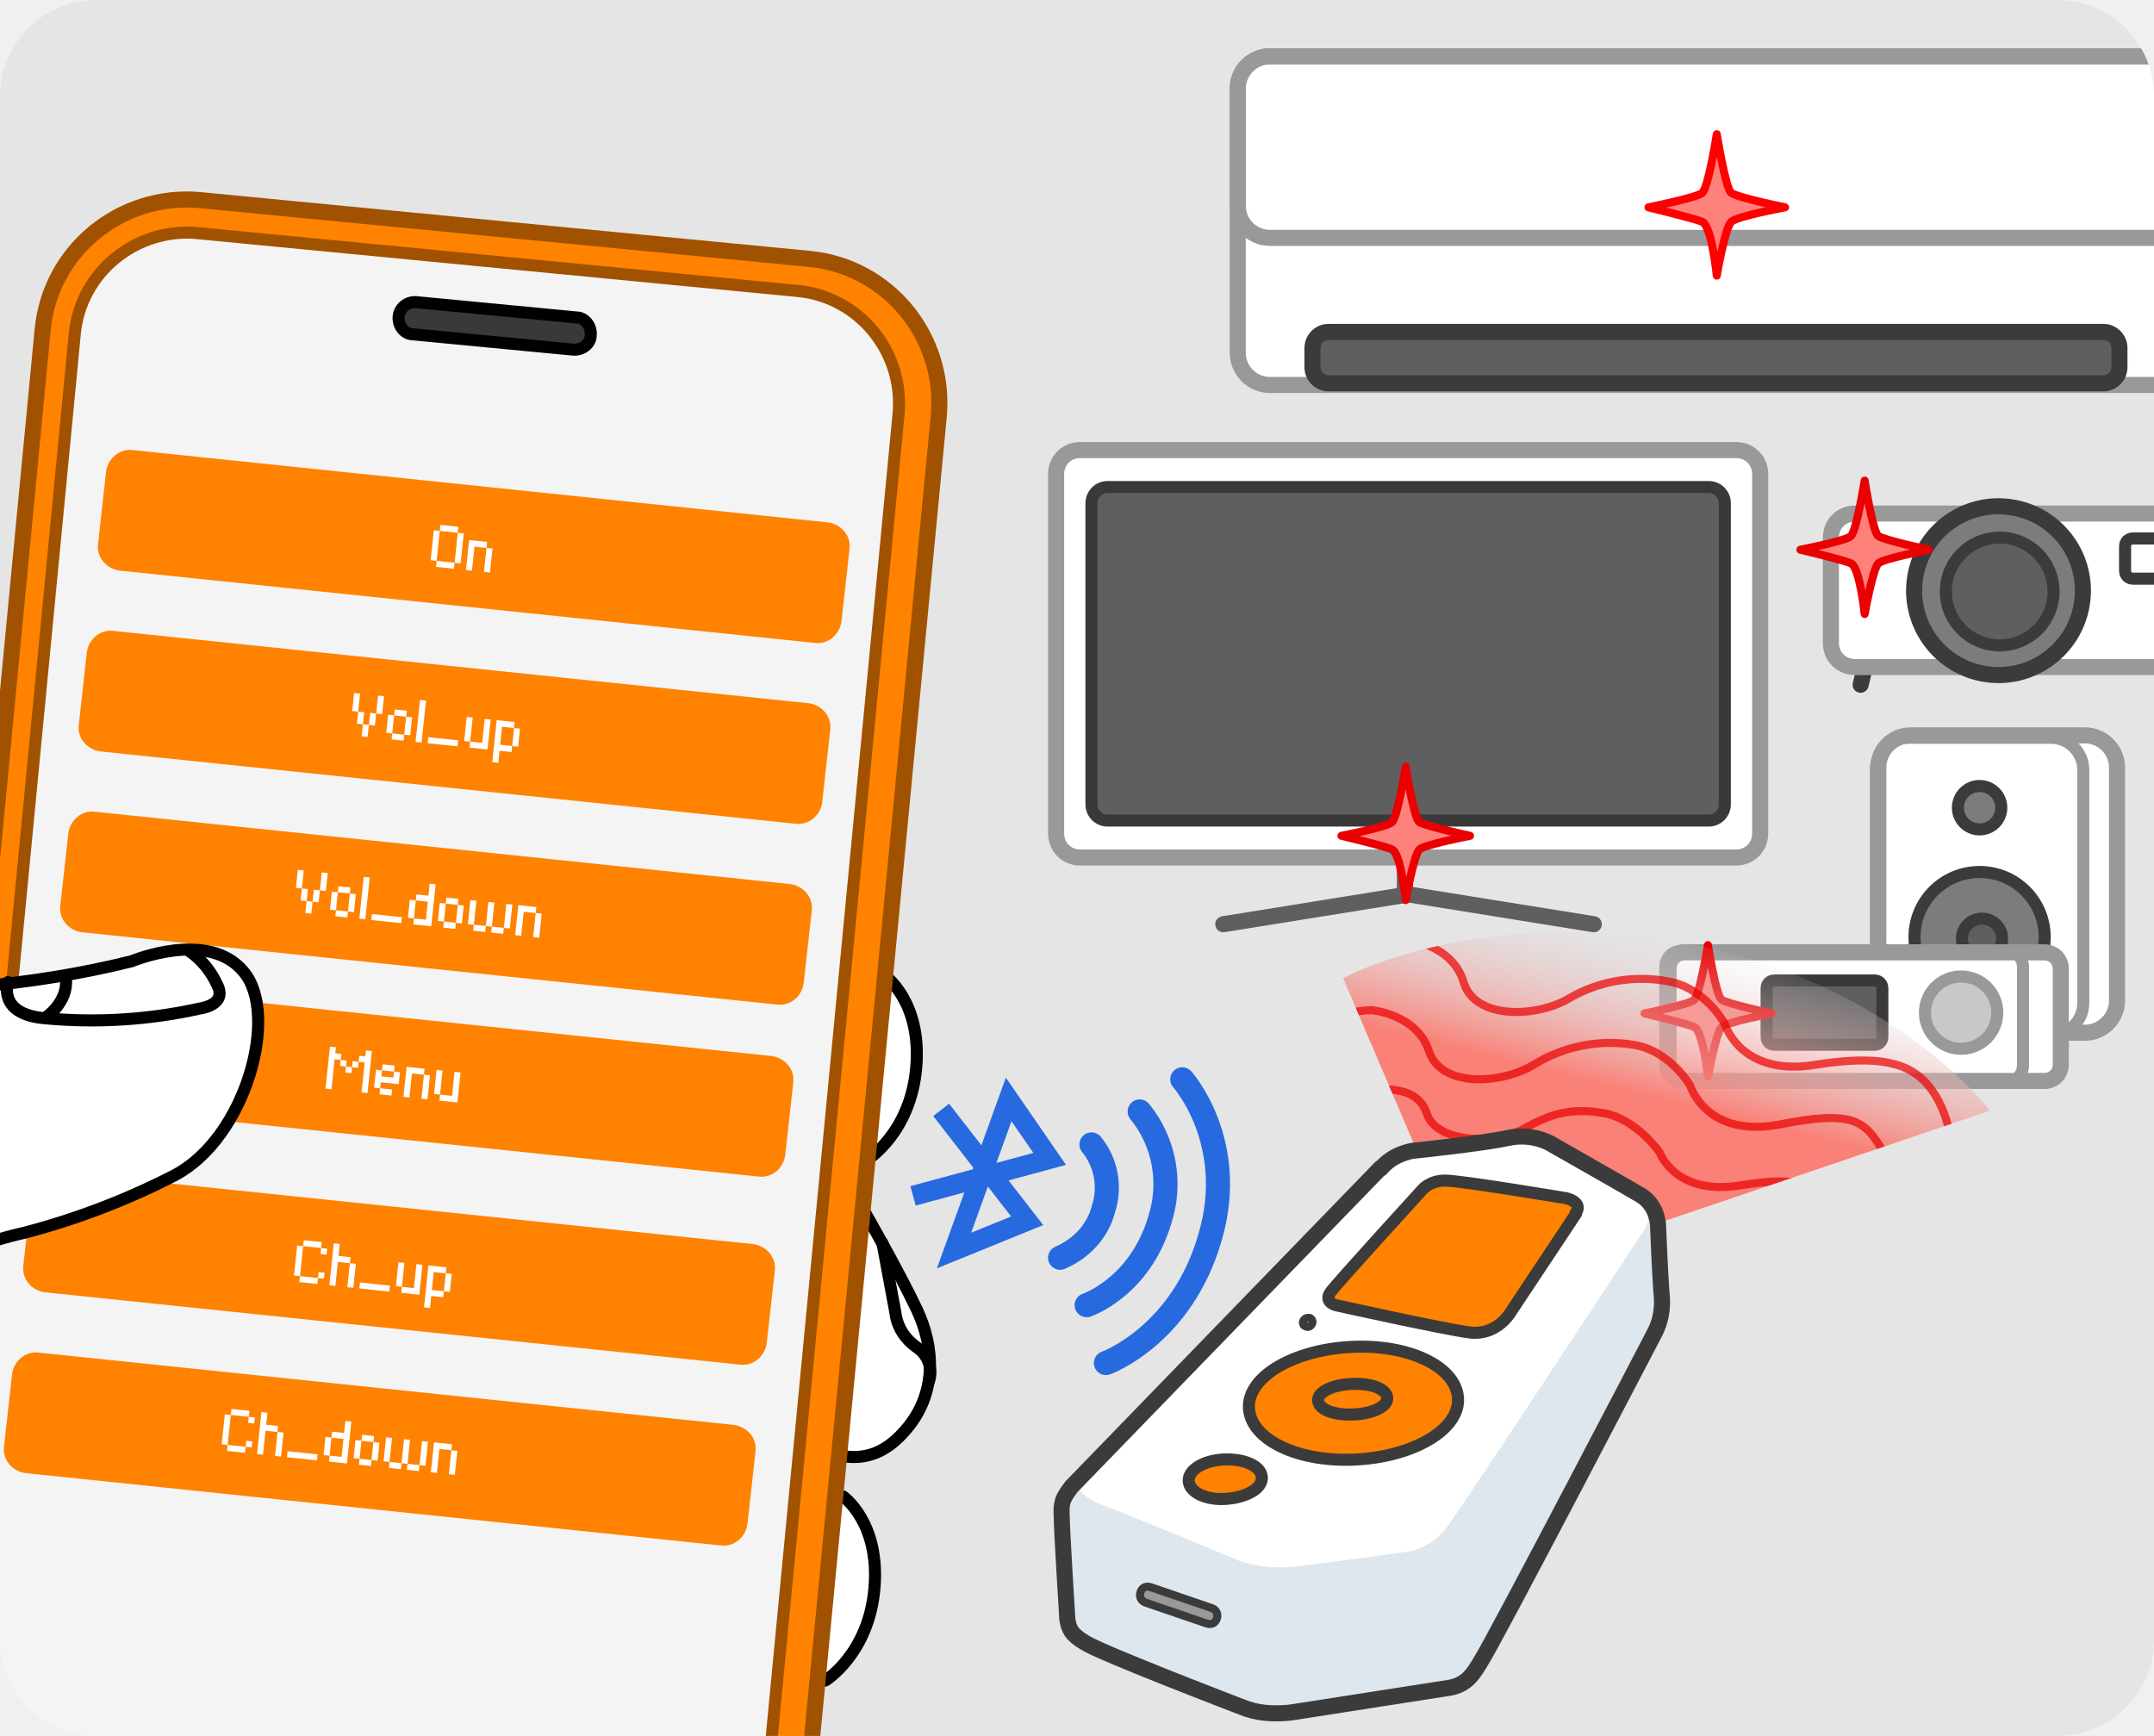
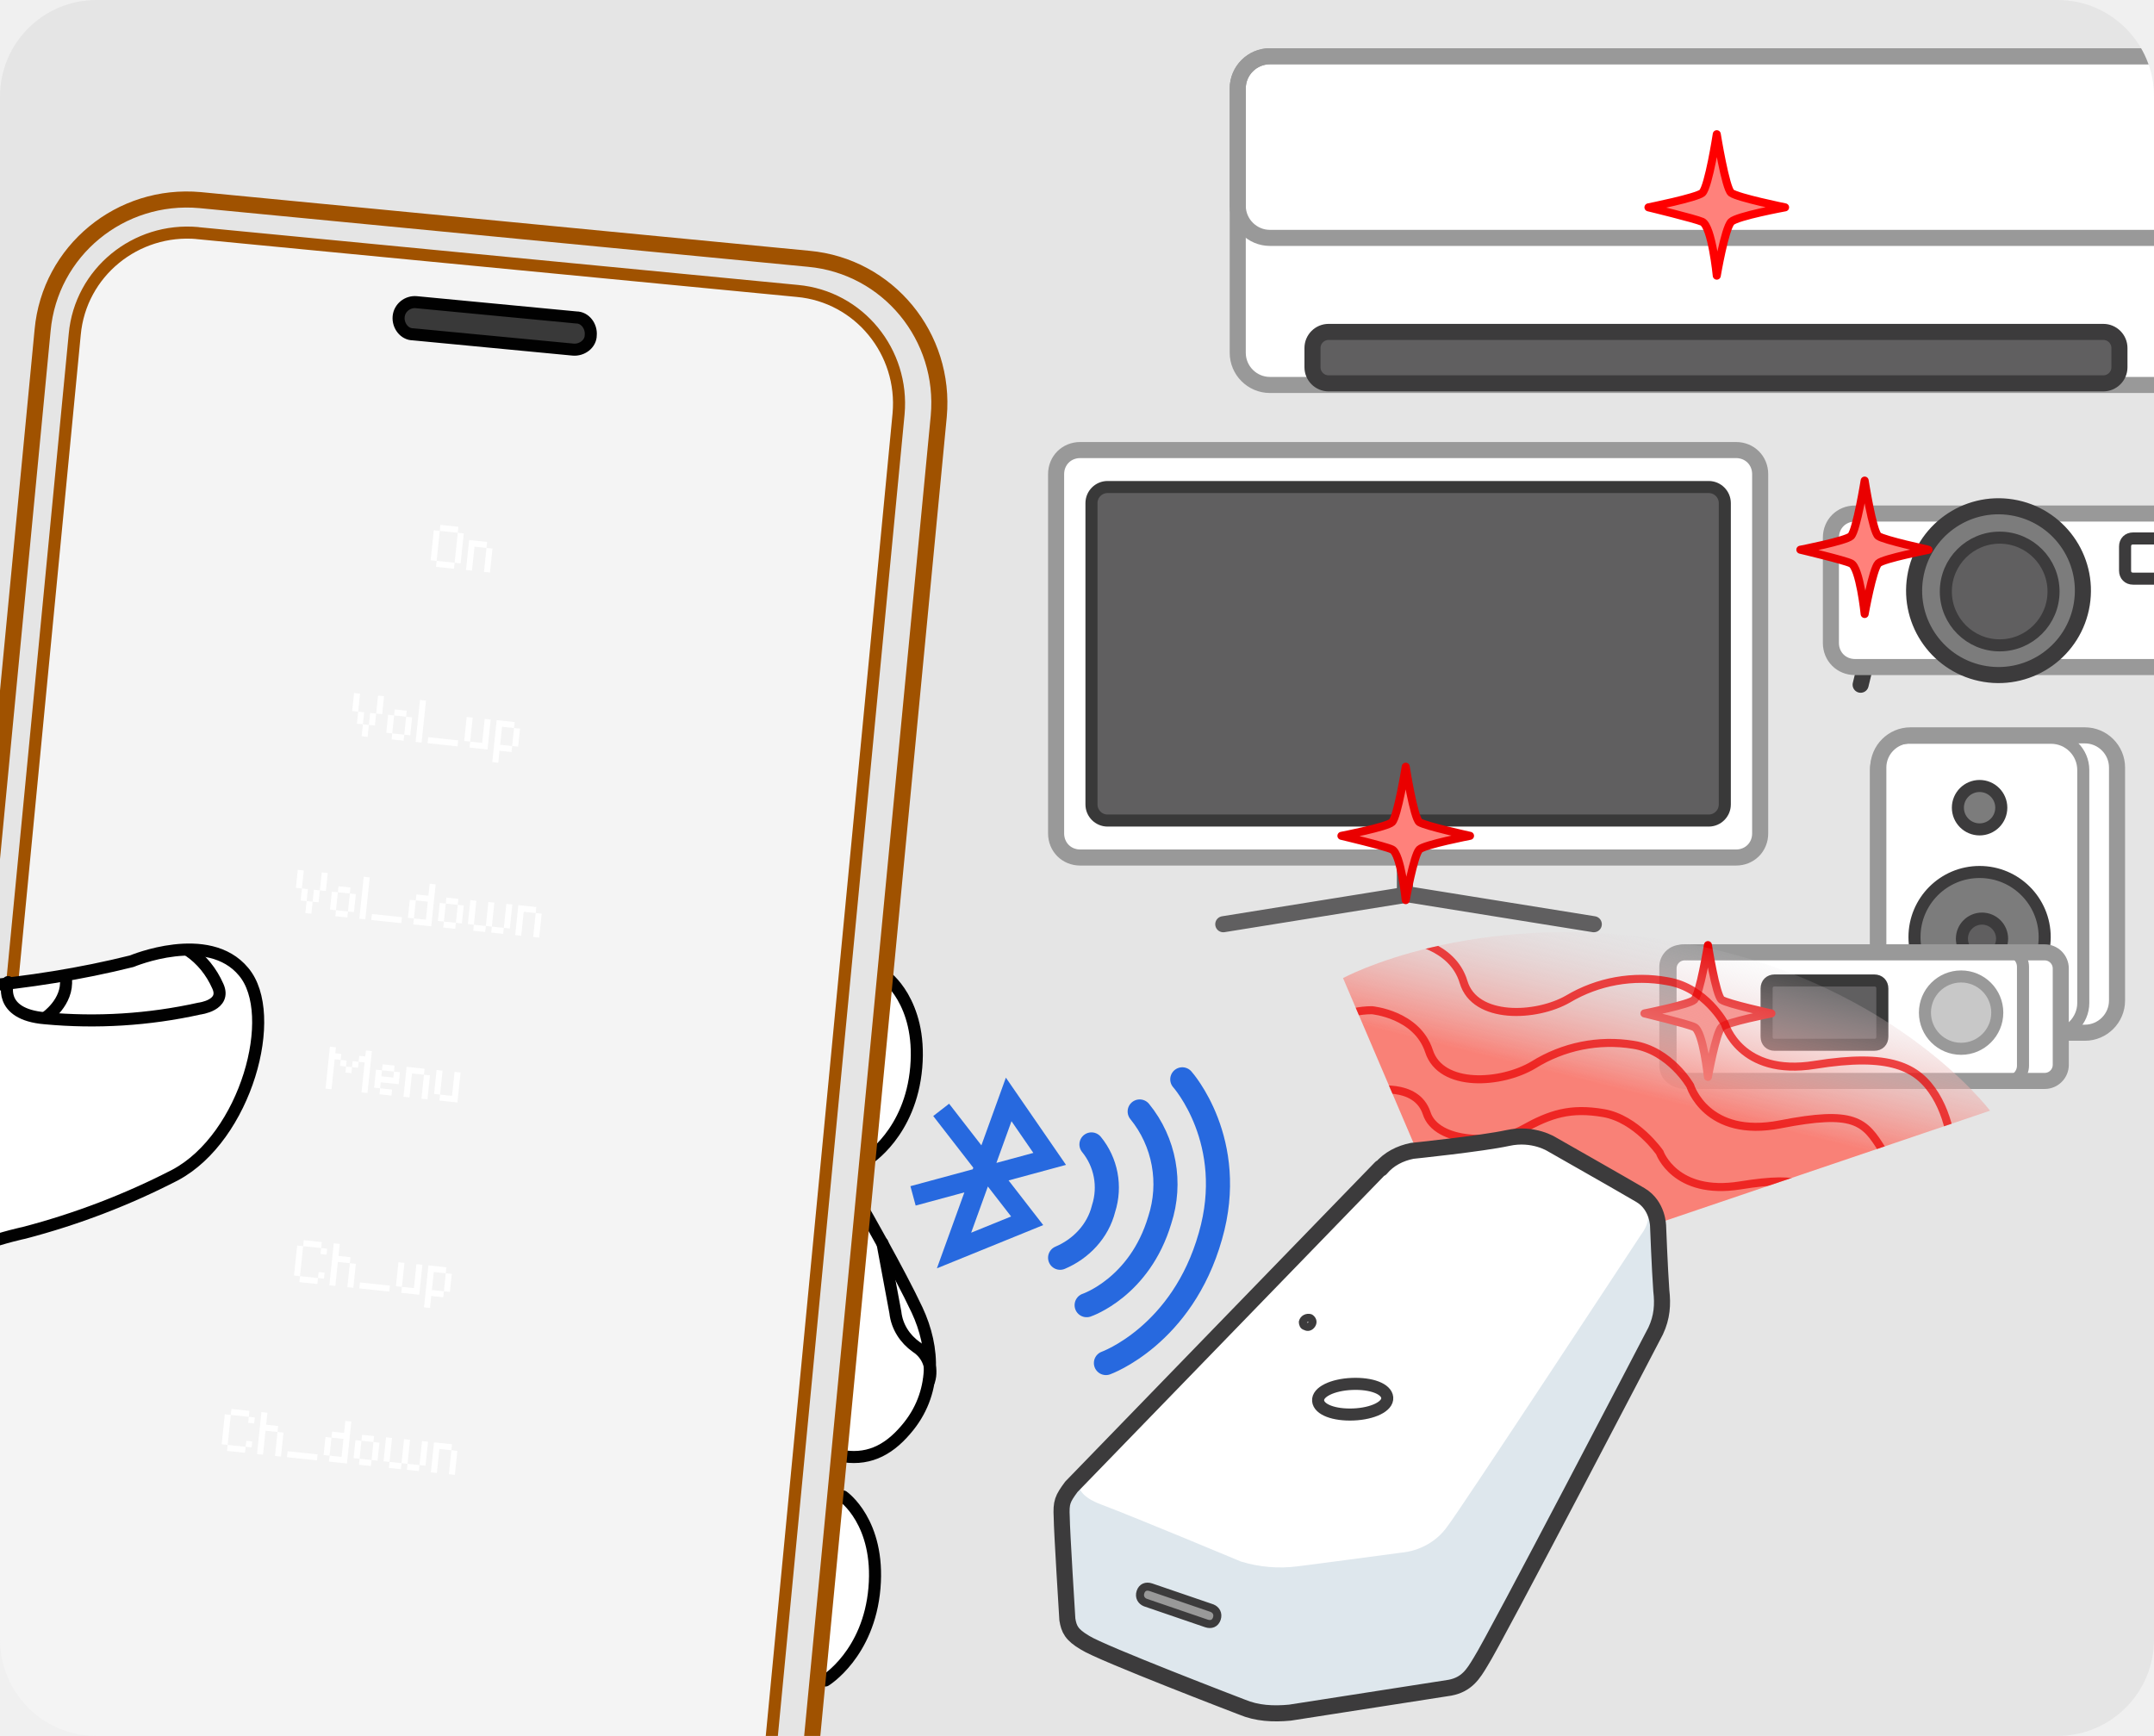
<svg xmlns="http://www.w3.org/2000/svg" width="268" height="216" viewBox="0 0 268 216" fill="none">
  <mask id="mask0_2051_35809" style="mask-type:luminance" maskUnits="userSpaceOnUse" x="0" y="0" width="268" height="216">
    <path d="M256 0H12C5.373 0 0 5.373 0 12V204C0 210.627 5.373 216 12 216H256C262.627 216 268 210.627 268 204V12C268 5.373 262.627 0 256 0Z" fill="white" />
  </mask>
  <g mask="url(#mask0_2051_35809)">
    <path d="M272.5 -5.1H-7.5V221.9H272.5V-5.1Z" fill="#E5E5E5" />
    <path d="M113.6 148.8L130.6 144.2L125.5 136.8L118.7 155.6L127.8 151.9L117.1 138.1" stroke="#2769DF" stroke-width="2.5" />
    <path d="M147.1 134.3C147.1 134.3 154 142 150.6 153.8C147.1 166.2 137.6 169.6 137.6 169.6" stroke="#2769DF" stroke-width="3" stroke-linecap="round" />
    <path d="M141.8 138.3C144.9 142.1 145.8 147.2 144.3 151.8C141.8 160.2 135.2 162.4 135.2 162.4" stroke="#2769DF" stroke-width="3" stroke-linecap="round" />
    <path d="M135.8 142.4C137.6 144.6 138.2 147.6 137.3 150.4C136.6 153.2 134.5 155.4 131.9 156.5" stroke="#2769DF" stroke-width="3" stroke-linecap="round" />
    <path d="M152.2 115L175.2 111.3M198.3 115L175.3 111.3" stroke="#605F60" stroke-width="2" stroke-linecap="round" stroke-linejoin="round" />
    <path d="M174.8 111.3V96.6" stroke="#605F60" stroke-width="2" stroke-linecap="round" stroke-linejoin="round" />
    <path fill-rule="evenodd" clip-rule="evenodd" d="M134.4 56H216C217.7 56 219 57.3 219 59V103.7C219 105.4 217.7 106.7 216 106.7H134.4C132.7 106.7 131.4 105.4 131.4 103.7V59C131.4 57.3 132.7 56 134.4 56Z" fill="white" stroke="#999999" stroke-width="2" />
    <path fill-rule="evenodd" clip-rule="evenodd" d="M137.8 60.6H212.6C213.7 60.6 214.6 61.5 214.6 62.6V100.1C214.6 101.2 213.7 102.1 212.6 102.1H137.8C136.7 102.1 135.8 101.2 135.8 100.1V62.6C135.8 61.5 136.7 60.6 137.8 60.6Z" fill="#605F60" stroke="#393939" stroke-width="1.5" />
    <path d="M231.5 85.2L232.5 81.1" stroke="#3C3B3C" stroke-width="2" stroke-linecap="round" stroke-linejoin="round" />
    <path fill-rule="evenodd" clip-rule="evenodd" d="M227.8 66.9V80C227.8 81.7 229.1 83 230.8 83H278.2C279.9 83 281.2 81.7 281.2 80V66.9C281.2 65.2 279.9 63.9 278.2 63.9H230.8C229.1 63.9 227.8 65.2 227.8 66.9Z" fill="white" stroke="#999999" stroke-width="2" stroke-linecap="round" stroke-linejoin="round" />
    <path d="M271.5 67H265.4C264.8 67 264.4 67.4 264.4 68V71C264.4 71.6 264.8 72 265.4 72H271.5C272.1 72 272.5 71.6 272.5 71V68C272.5 67.4 272.1 67 271.5 67Z" stroke="#3C3B3C" stroke-width="1.5" stroke-linecap="round" stroke-linejoin="round" />
    <path d="M259.018 75.175C259.946 69.45 256.057 64.058 250.332 63.131C244.608 62.204 239.216 66.093 238.289 71.817C237.361 77.541 241.25 82.934 246.975 83.861C252.699 84.788 258.091 80.899 259.018 75.175Z" fill="#7C7C7C" stroke="#3C3B3C" stroke-width="2" stroke-linecap="round" stroke-linejoin="round" />
    <path d="M248.8 80.3C252.5 80.3 255.5 77.3 255.5 73.6C255.5 69.9 252.5 66.9 248.8 66.9C245.1 66.9 242.1 69.9 242.1 73.6C242.1 77.3 245.1 80.3 248.8 80.3Z" fill="#605F60" stroke="#3C3B3C" stroke-width="1.5" stroke-linecap="round" stroke-linejoin="round" />
    <path fill-rule="evenodd" clip-rule="evenodd" d="M272.9 11V43.9C272.9 46.1 271.1 47.9 268.9 47.9H158C155.8 47.9 154 46.1 154 43.9V11C154 8.8 155.8 7 158 7H268.9C271.1 7 272.9 8.8 272.9 11Z" fill="white" stroke="#999999" stroke-width="2" stroke-linecap="round" stroke-linejoin="round" />
    <path d="M272.9 11V25.6C272.9 27.8 271.1 29.6 268.9 29.6H158C155.8 29.6 154 27.8 154 25.6V11C154 8.8 155.8 7 158 7H268.9C271.1 7 272.9 8.8 272.9 11Z" stroke="#999999" stroke-width="2" stroke-linecap="round" stroke-linejoin="round" />
    <path fill-rule="evenodd" clip-rule="evenodd" d="M263.7 43.3V45.7C263.7 46.8 262.8 47.7 261.7 47.7H165.3C164.2 47.7 163.3 46.8 163.3 45.7V43.3C163.3 42.2 164.2 41.3 165.3 41.3H261.7C262.8 41.3 263.7 42.2 263.7 43.3Z" fill="#605F60" stroke="#3C3B3C" stroke-width="2" stroke-linecap="round" stroke-linejoin="round" />
    <path fill-rule="evenodd" clip-rule="evenodd" d="M237.7 91.5H259.4C261.6 91.5 263.4 93.3 263.4 95.5V124.5C263.4 126.7 261.6 128.5 259.4 128.5H237.7C235.5 128.5 233.7 126.7 233.7 124.5V95.5C233.7 93.3 235.5 91.5 237.7 91.5Z" fill="white" stroke="#999999" stroke-width="2" stroke-linecap="round" stroke-linejoin="round" />
    <path d="M237.4 91.8H255.2C257.4 91.8 259.2 93.6 259.2 95.8V124.8C259.2 127 257.4 128.8 255.2 128.8H237.4C235.2 128.8 233.4 127 233.4 124.8V95.8C233.4 93.6 235.2 91.8 237.4 91.8Z" stroke="#999999" stroke-width="1.5" stroke-linecap="round" stroke-linejoin="round" />
    <path d="M246.3 124.7C250.774 124.7 254.4 121.074 254.4 116.6C254.4 112.126 250.774 108.5 246.3 108.5C241.826 108.5 238.2 112.126 238.2 116.6C238.2 121.074 241.826 124.7 246.3 124.7Z" fill="#7C7C7C" stroke="#3C3B3C" stroke-width="1.5" stroke-linecap="round" stroke-linejoin="round" />
    <path d="M246.3 103.2C247.791 103.2 249 101.991 249 100.5C249 99.009 247.791 97.8 246.3 97.8C244.809 97.8 243.6 99.009 243.6 100.5C243.6 101.991 244.809 103.2 246.3 103.2Z" fill="#7C7C7C" stroke="#3C3B3C" stroke-width="1.5" stroke-linecap="round" stroke-linejoin="round" />
    <path d="M246.6 119.3C247.981 119.3 249.1 118.181 249.1 116.8C249.1 115.419 247.981 114.3 246.6 114.3C245.219 114.3 244.1 115.419 244.1 116.8C244.1 118.181 245.219 119.3 246.6 119.3Z" fill="#605F60" stroke="#3C3B3C" stroke-width="1.5" stroke-linecap="round" stroke-linejoin="round" />
    <path fill-rule="evenodd" clip-rule="evenodd" d="M209.6 118.5H254.4C255.5 118.5 256.4 119.4 256.4 120.5V132.5C256.4 133.6 255.5 134.5 254.4 134.5H209.6C208.5 134.5 207.6 133.6 207.6 132.5V120.5C207.6 119.4 208.5 118.5 209.6 118.5Z" fill="white" stroke="#999999" stroke-width="2" stroke-linecap="round" stroke-linejoin="round" />
    <path d="M209.2 118.3H249.7C250.8 118.3 251.7 119.2 251.7 120.3V132.6C251.7 133.7 250.8 134.6 249.7 134.6H209.2C208.1 134.6 207.2 133.7 207.2 132.6V120.3C207.2 119.2 208.1 118.3 209.2 118.3Z" stroke="#999999" stroke-width="1.5" stroke-linecap="round" stroke-linejoin="round" />
    <path fill-rule="evenodd" clip-rule="evenodd" d="M220.8 122H233.2C233.8 122 234.2 122.4 234.2 123V129C234.2 129.6 233.8 130 233.2 130H220.8C220.2 130 219.8 129.6 219.8 129V123C219.8 122.4 220.2 122 220.8 122Z" fill="#605F60" stroke="#393939" stroke-width="1.5" stroke-linecap="round" stroke-linejoin="round" />
    <path d="M244 130.5C246.485 130.5 248.5 128.485 248.5 126C248.5 123.515 246.485 121.5 244 121.5C241.515 121.5 239.5 123.515 239.5 126C239.5 128.485 241.515 130.5 244 130.5Z" fill="#C8C8C8" stroke="#999999" stroke-width="1.5" stroke-linecap="round" stroke-linejoin="round" />
    <path fill-rule="evenodd" clip-rule="evenodd" d="M213.6 16.7C213.6 16.7 212.6 23.2 211.8 24C211.1 24.6 205.1 25.8 205.1 25.8C205.1 25.8 210.9 27.2 211.8 27.6C213 28.2 213.6 34.3 213.6 34.3C213.6 34.3 214.6 28.4 215.4 27.6C216.1 26.9 222.1 25.8 222.1 25.8C222.1 25.8 216.2 24.6 215.4 24C214.7 23.5 213.6 16.7 213.6 16.7Z" fill="#FF817B" stroke="#FF0000" stroke-linecap="round" stroke-linejoin="round" />
    <path fill-rule="evenodd" clip-rule="evenodd" d="M174.9 95.4C174.9 95.4 173.9 101.6 173.2 102.3C172.6 102.9 166.9 104 166.9 104C166.9 104 172.4 105.3 173.2 105.7C174.3 106.2 174.9 112 174.9 112C174.9 112 175.9 106.4 176.6 105.7C177.2 105.1 182.9 104 182.9 104C182.9 104 177.4 102.8 176.6 102.3C175.9 101.8 174.9 95.4 174.9 95.4Z" fill="#FF817B" stroke="#EA0000" stroke-linecap="round" stroke-linejoin="round" />
    <path fill-rule="evenodd" clip-rule="evenodd" d="M232 59.8C232 59.8 231 66 230.3 66.7C229.7 67.3 224 68.4 224 68.4C224 68.4 229.5 69.7 230.3 70.1C231.4 70.6 232 76.4 232 76.4C232 76.4 233 70.8 233.7 70.1C234.3 69.5 240.1 68.4 240 68.4C239.9 68.4 234.4 67.2 233.7 66.7C233 66.2 232 59.8 232 59.8Z" fill="#FF817B" stroke="#EA0000" stroke-linecap="round" stroke-linejoin="round" />
    <path fill-rule="evenodd" clip-rule="evenodd" d="M212.5 117.6C212.5 117.6 211.5 123.7 210.8 124.4C210.2 125 204.6 126.1 204.6 126.1C204.6 126.1 210 127.4 210.8 127.8C211.9 128.3 212.5 134 212.5 134C212.5 134 213.5 128.5 214.2 127.8C214.8 127.2 220.4 126.1 220.4 126.1C220.4 126.1 214.9 124.9 214.2 124.4C213.5 123.9 212.5 117.6 212.5 117.6Z" fill="#FF817B" stroke="#EA0000" stroke-linecap="round" stroke-linejoin="round" />
    <path fill-rule="evenodd" clip-rule="evenodd" d="M181.8 156.1L167.1 121.7C167.1 121.7 182.9 113.1 207.5 117C234.9 121.3 247.6 138.2 247.6 138.2L188.6 158.2L181.8 156.2V156.1Z" fill="url(#paint0_linear_2051_35809)" />
    <mask id="mask1_2051_35809" style="mask-type:luminance" maskUnits="userSpaceOnUse" x="167" y="115" width="81" height="44">
      <path d="M181.8 156.1L167.1 121.7C167.1 121.7 182.9 113.1 207.5 117C234.9 121.3 247.6 138.2 247.6 138.2L188.6 158.2L181.8 156.2V156.1Z" fill="white" />
    </mask>
    <g mask="url(#mask1_2051_35809)">
      <g opacity="0.7">
        <path d="M170.7 135.7C170.7 135.7 176.2 134.6 177.5 138.5C178.7 142.3 186.1 142.4 189.5 140.5C192.9 138.6 195.4 137.8 199.5 138.5C203.6 139.2 206.5 143.4 206.5 143.4C206.5 143.4 208.4 148.8 216.5 147.5C224.6 146.2 225.4 147.5 227.3 150.5" stroke="#EA0000" />
        <path d="M234.2 143.1C232 139.5 230.7 138.1 221.5 139.9C212.3 141.7 210.3 135.1 210.3 135.1C210.3 135.1 207.8 130.7 203.2 130C198.9 129.3 194.5 130.2 190.8 132.5C186.8 134.9 179.3 135.4 177.8 130.8C176.3 126.2 170.7 125.7 170.7 125.7C167.7 125.7 164.8 127 162.8 129.3" stroke="#EA0000" />
        <path d="M167.1 120.3C169 118 172 116.8 175 116.9C175 116.9 180.7 117.5 182.1 122.2C183.5 126.9 191.1 126.6 195.1 124.3C198.8 122.1 203.2 121.3 207.5 122.1C212.2 122.9 214.6 127.4 214.6 127.4C214.6 127.4 216.5 134 225.8 132.5C235.1 131 238.6 132.7 240.8 136.3C243 139.9 243 144.2 243.3 146.4" stroke="#EA0000" />
      </g>
    </g>
    <path fill-rule="evenodd" clip-rule="evenodd" d="M133.8 184.4C132.7 185 132 186.2 132 187.5C132 189.6 132.8 201.5 132.8 201.5C132.8 201.5 132.8 202.8 136 204.3C139.2 205.8 154.5 212.3 154.5 212.3C154.5 212.3 157 213.8 161.5 212.9C166 212 178.4 210 178.4 210C180.3 209.5 182.1 208.4 183.2 206.7C185.5 203.8 206 165.4 206 165.4C206.7 164.2 206.9 162.7 206.8 161.4C206.7 158.8 206.3 152.4 206.3 152.4C206.3 152.4 206.3 150.6 203.1 148.6C199.9 146.6 196 144 193.6 142.5C191.2 141 191.4 141.5 190.3 141.3H188.4L174.8 143.1C173.6 143.5 172.6 144.3 171.9 145.3C170.4 147.1 133.9 184.4 133.9 184.4H133.8Z" fill="#DEE7ED" />
    <path fill-rule="evenodd" clip-rule="evenodd" d="M190.6 141.3L176.7 143C174.9 143.2 173.2 144 171.8 145.3C169.6 147.3 134.8 183.3 134.8 183.3C134.8 183.3 132.5 185.5 137 187.2C141.5 188.9 154.4 194.3 154.4 194.3C156.7 195 159.1 195.2 161.4 194.9C161.6 194.9 174.3 193.2 174.3 193.2C176.6 193 178.8 191.8 180.1 189.9C181.2 188.6 204.2 153.6 204.2 153.6C204.2 153.6 206.3 151 204 149.6C201.7 148.2 192.6 142.2 192.6 142.2C192 141.7 191.3 141.4 190.6 141.3Z" fill="white" />
    <path d="M171.8 145.3L133.3 185C132.2 186.5 132 186.9 132.1 188.8C132.1 190.3 132.8 201.5 132.8 201.5C133 202.7 133.3 203.4 135 204.4C137 205.7 154.5 212.4 154.5 212.4C156.4 213.2 158.4 213.3 160.5 213.1C164.4 212.5 180.4 210 180.4 210C182.5 209.6 183.3 208.3 184.2 206.8C185.9 204.2 206 165.6 206 165.6C206.8 163.9 206.9 162.3 206.7 160.6C206.5 157.8 206.3 152.6 206.3 152.6C206.3 152.6 206.3 150 204.1 148.7C201.9 147.4 193.1 142.4 193.1 142.4C193.1 142.4 190.8 140.9 187.6 141.6C184.4 142.3 175.7 143.2 175.7 143.2C174.2 143.5 172.8 144.2 171.8 145.4V145.3Z" stroke="#3C3B3C" stroke-width="2" stroke-linecap="round" stroke-linejoin="round" />
-     <path fill-rule="evenodd" clip-rule="evenodd" d="M168 167.6C175.2 167.2 181.1 170 181.4 173.9C181.7 177.8 176 181.2 168.8 181.6C161.6 182 155.7 179.2 155.4 175.3C155.1 171.4 160.8 168 168 167.6Z" fill="#FF8200" stroke="#3C3B3C" stroke-width="1.5" stroke-linecap="round" stroke-linejoin="round" />
+     <path fill-rule="evenodd" clip-rule="evenodd" d="M168 167.6C175.2 167.2 181.1 170 181.4 173.9C181.7 177.8 176 181.2 168.8 181.6C161.6 182 155.7 179.2 155.4 175.3C155.1 171.4 160.8 168 168 167.6Z" fill="none" stroke="none" stroke-width="1.5" stroke-linecap="round" stroke-linejoin="round" />
    <path d="M168.2 172.2C170.6 172.1 172.5 172.8 172.6 173.9C172.7 175 170.8 175.9 168.4 176C166 176.1 164.1 175.4 164 174.3C163.9 173.2 165.8 172.3 168.2 172.2Z" stroke="#3C3B3C" stroke-width="1.5" stroke-linecap="round" stroke-linejoin="round" />
-     <path fill-rule="evenodd" clip-rule="evenodd" d="M152.3 181.6C154.8 181.5 156.9 182.4 157 183.8C157.1 185.2 155.1 186.3 152.6 186.5C150.1 186.7 148 185.7 147.9 184.3C147.8 182.9 149.8 181.7 152.3 181.6Z" fill="#FF8200" stroke="#3C3B3C" stroke-width="1.5" stroke-linecap="round" stroke-linejoin="round" />
+     <path fill-rule="evenodd" clip-rule="evenodd" d="M152.3 181.6C154.8 181.5 156.9 182.4 157 183.8C157.1 185.2 155.1 186.3 152.6 186.5C150.1 186.7 148 185.7 147.9 184.3C147.8 182.9 149.8 181.7 152.3 181.6Z" fill="none" stroke="none" stroke-width="1.5" stroke-linecap="round" stroke-linejoin="round" />
    <path d="M163 164C163.3 164.2 163.4 164.5 163.2 164.8C163 165.1 162.7 165.2 162.4 165C162.2 165 162.1 164.7 162.1 164.5C162.2 164.1 162.6 163.9 163 164Z" stroke="#3C3B3C" stroke-linecap="round" stroke-linejoin="round" />
-     <path fill-rule="evenodd" clip-rule="evenodd" d="M196.1 151L187.8 163.5C187.8 163.5 186.1 166.2 182.9 165.8C179.7 165.4 166.2 162.4 166.2 162.4C166.2 162.4 164.6 162 165.6 160.7C166.6 159.4 176.9 148.1 176.9 148.1C176.9 148.1 177.8 146.9 179.8 146.9C181.8 146.9 194.9 149.1 194.9 149.1C194.9 149.1 197.1 149.6 196 151H196.1Z" fill="#FF8200" stroke="#3C3B3C" stroke-width="1.5" stroke-linecap="round" stroke-linejoin="round" />
+     <path fill-rule="evenodd" clip-rule="evenodd" d="M196.1 151L187.8 163.5C187.8 163.5 186.1 166.2 182.9 165.8C179.7 165.4 166.2 162.4 166.2 162.4C166.2 162.4 164.6 162 165.6 160.7C166.6 159.4 176.9 148.1 176.9 148.1C176.9 148.1 177.8 146.9 179.8 146.9C181.8 146.9 194.9 149.1 194.9 149.1C194.9 149.1 197.1 149.6 196 151H196.1Z" fill="none" stroke="none" stroke-width="1.5" stroke-linecap="round" stroke-linejoin="round" />
    <path fill-rule="evenodd" clip-rule="evenodd" d="M143.2 197.5L150.8 200.1C151.3 200.3 151.6 200.8 151.4 201.4C151.2 202 150.7 202.2 150.1 202L142.5 199.4C142 199.2 141.7 198.7 141.9 198.1C142.1 197.5 142.6 197.3 143.2 197.5Z" fill="#999999" stroke="#3C3B3C" stroke-linecap="round" stroke-linejoin="round" />
    <path fill-rule="evenodd" clip-rule="evenodd" d="M101.2 209.5C101.2 209.5 107.4 207.9 108.5 198.5C109.6 189.1 103.5 185.5 103.5 185.5L103.9 180.8C103.9 180.8 111.8 184.1 115.5 173.5C117.9 164.7 107.6 151.2 107.6 151.2L108.5 143.5C108.5 143.5 113.5 141.7 114.5 132.5C115.5 123.3 110.5 121.5 110.5 121.5L109.7 121L101.1 209.5H101.2Z" fill="white" />
    <path d="M110.1 121.4C110.1 121.4 114.7 124.6 114 132.8C113.3 141 107.9 144.3 107.9 144.3" stroke="#010101" stroke-width="1.5" stroke-linecap="round" stroke-linejoin="round" />
    <path d="M104.9 186.2C104.9 186.2 109.5 189.4 108.8 197.6C108.1 205.8 102.7 209.1 102.7 209.1" stroke="#010101" stroke-width="1.5" stroke-linecap="round" stroke-linejoin="round" />
    <path d="M107.3 150.3C107.3 150.3 111.9 158.3 114.1 163C116.3 167.7 116.6 173.4 112.7 177.9C110.4 180.6 107.8 181.8 104.4 181.1" stroke="#010101" stroke-width="1.5" stroke-linecap="round" stroke-linejoin="round" />
    <path d="M115.6 171.8C116.1 170.2 115.4 168.5 114 167.6C112.6 166.6 111.6 165.1 111.4 163.3L109.8 154.7" stroke="#010101" stroke-width="1.5" stroke-linecap="round" stroke-linejoin="round" />
-     <path fill-rule="evenodd" clip-rule="evenodd" d="M5.3 41.1L-11.4 215.3C-11.4 215.3 -12.3 224.2 -7.5 228.3C-2.7 232.4 -0.5 234.4 8.8 235.3C18.1 236.2 80.4 242.2 80.4 242.2C80.4 242.2 89.3 243.1 93.4 238.3C97.5 233.5 99.4 232.1 100 226L116.7 51.8C116.7 51.8 117.6 43.9 113.5 39.7C109.4 35.5 105.5 32.6 100.5 32.1C95.5 31.6 22.9 24.8 22.9 24.8C22.9 24.8 14 25.2 10.5 30C7 34.8 5.7 36.2 5.2 41.1H5.3Z" fill="#FF8200" />
+     <path fill-rule="evenodd" clip-rule="evenodd" d="M5.3 41.1L-11.4 215.3C-11.4 215.3 -12.3 224.2 -7.5 228.3C-2.7 232.4 -0.5 234.4 8.8 235.3C18.1 236.2 80.4 242.2 80.4 242.2C80.4 242.2 89.3 243.1 93.4 238.3C97.5 233.5 99.4 232.1 100 226L116.7 51.8C116.7 51.8 117.6 43.9 113.5 39.7C109.4 35.5 105.5 32.6 100.5 32.1C95.5 31.6 22.9 24.8 22.9 24.8C22.9 24.8 14 25.2 10.5 30C7 34.8 5.7 36.2 5.2 41.1H5.3Z" fill="none" />
    <path d="M24.9 24.9L100.6 32.2C110.5 33.1 117.7 41.9 116.8 51.8L100.1 226C99.2 235.9 90.4 243.1 80.5 242.2L4.8 235C-5.1 234.1 -12.3 225.3 -11.4 215.4L5.3 41.1C6.2 31.2 15 24 24.9 24.9Z" stroke="#A05200" stroke-width="2" stroke-linecap="round" stroke-linejoin="round" />
    <path fill-rule="evenodd" clip-rule="evenodd" d="M9.3 41.6L-7.4 215.8C-7.4 215.8 -8.3 222 -4.8 225.3C-1.3 228.6 2 230.5 3.6 230.8C5.2 231.1 79.9 238.2 79.9 238.2C79.9 238.2 86.7 238.8 89.9 235.3C93.1 231.8 94.7 229.6 95.1 226.7C95.5 223.8 112 51.4 112 51.4C112 51.4 112.7 47 109.2 41.6C105.7 36.2 97.8 36 97.8 36L22.6 28.9C22.6 28.9 17 29.3 14.3 32.2C11.6 35.1 10 35.7 9.4 41.5L9.3 41.6Z" fill="#F4F4F4" />
    <path fill-rule="evenodd" clip-rule="evenodd" d="M24.5 29L99.2 36.2C106.9 36.9 112.5 43.8 111.8 51.5L95.1 225.7C94.4 233.4 87.5 239 79.8 238.3L5.1 231.1C-2.6 230.4 -8.2 223.5 -7.5 215.8L9.3 41.6C10 33.9 16.9 28.3 24.6 29H24.5ZM24.5 29L99.2 36.2C106.9 36.9 112.5 43.8 111.8 51.5L95.1 225.7C94.4 233.4 87.5 239 79.8 238.3L5.1 231.1C-2.6 230.4 -8.2 223.5 -7.5 215.8L9.3 41.6C10 33.9 16.9 28.3 24.6 29H24.5Z" fill="white" stroke="#A05200" stroke-width="1.5" stroke-linecap="round" stroke-linejoin="round" />
    <path fill-rule="evenodd" clip-rule="evenodd" d="M51.8 37.6L71.7 39.5C72.8 39.5 73.6 40.6 73.5 41.7C73.5 42.8 72.4 43.6 71.3 43.5L51.4 41.6C50.3 41.6 49.5 40.5 49.6 39.4C49.7 38.3 50.7 37.5 51.8 37.6Z" fill="#393939" stroke="#010101" stroke-width="1.5" stroke-linecap="round" stroke-linejoin="round" />
-     <path fill-rule="evenodd" clip-rule="evenodd" d="M16.5 56L103 65C104.6 65.2 105.9 66.6 105.7 68.3L104.7 77.3C104.5 78.9 103.1 80.2 101.4 80L14.9 71C13.3 70.8 12 69.4 12.2 67.7L13.2 58.7C13.4 57.1 14.8 55.8 16.5 56Z" fill="#FF8200" />
+     <path fill-rule="evenodd" clip-rule="evenodd" d="M16.5 56L103 65C104.6 65.2 105.9 66.6 105.7 68.3L104.7 77.3C104.5 78.9 103.1 80.2 101.4 80L14.9 71C13.3 70.8 12 69.4 12.2 67.7L13.2 58.7C13.4 57.1 14.8 55.8 16.5 56Z" fill="none" />
    <path d="M54.248 70.534L54.326 69.788L56.564 70.023L56.486 70.769L54.248 70.534ZM53.581 69.709L53.972 65.98L54.718 66.058L54.326 69.788L53.581 69.709ZM56.564 70.023L56.956 66.294L57.702 66.372L57.31 70.101L56.564 70.023ZM54.718 66.058L54.797 65.312L57.035 65.548L56.956 66.294L54.718 66.058ZM60.215 71.161L60.529 68.177L61.275 68.256L60.961 71.239L60.215 71.161ZM57.977 70.926L58.37 67.196L60.607 67.431L60.529 68.177L59.037 68.02L58.723 71.004L57.977 70.926Z" fill="white" />
-     <path fill-rule="evenodd" clip-rule="evenodd" d="M14.1 78.5L100.6 87.5C102.2 87.7 103.5 89.1 103.3 90.8L102.3 99.8C102.1 101.4 100.7 102.7 99 102.5L12.5 93.5C10.9 93.3 9.6 91.9 9.8 90.2L10.8 81.2C11 79.6 12.4 78.3 14.1 78.5Z" fill="#FF8200" />
+     <path fill-rule="evenodd" clip-rule="evenodd" d="M14.1 78.5L100.6 87.5C102.2 87.7 103.5 89.1 103.3 90.8L102.3 99.8C102.1 101.4 100.7 102.7 99 102.5L12.5 93.5C10.9 93.3 9.6 91.9 9.8 90.2L10.8 81.2C11 79.6 12.4 78.3 14.1 78.5Z" fill="none" />
    <path d="M44.995 91.612L45.152 90.12L45.898 90.198L45.741 91.69L44.995 91.612ZM44.406 90.042L44.563 88.55L45.309 88.628L45.152 90.12L44.406 90.042ZM45.898 90.198L46.054 88.707L46.8 88.785L46.644 90.277L45.898 90.198ZM43.817 88.472L44.052 86.234L44.798 86.312L44.563 88.55L43.817 88.472ZM46.8 88.785L47.036 86.547L47.782 86.626L47.546 88.864L46.8 88.785ZM48.724 92.004L48.803 91.258L50.295 91.415L50.216 92.161L48.724 92.004ZM48.057 91.18L48.292 88.942L49.038 89.02L48.803 91.258L48.057 91.18ZM50.295 91.415L50.53 89.177L51.276 89.255L51.041 91.493L50.295 91.415ZM49.038 89.02L49.117 88.274L50.608 88.431L50.53 89.177L49.038 89.02ZM51.708 92.317L52.257 87.096L53.003 87.175L52.454 92.396L51.708 92.317ZM53.2 92.474L53.278 91.728L57.008 92.12L56.929 92.866L53.2 92.474ZM57.754 92.199L58.067 89.215L58.813 89.293L58.499 92.277L57.754 92.199ZM58.421 93.023L58.499 92.277L59.991 92.434L60.305 89.45L61.051 89.529L60.659 93.258L58.421 93.023ZM63.721 92.826L63.956 90.588L64.702 90.667L64.467 92.904L63.721 92.826ZM61.248 94.828L61.797 89.607L64.034 89.842L63.956 90.588L62.464 90.431L62.229 92.669L63.721 92.826L63.642 93.572L62.151 93.415L61.994 94.907L61.248 94.828Z" fill="white" />
-     <path fill-rule="evenodd" clip-rule="evenodd" d="M11.8 101L98.3 110C99.9 110.2 101.2 111.6 101 113.3L100 122.3C99.8 123.9 98.4 125.2 96.7 125L10.2 116C8.6 115.8 7.3 114.4 7.5 112.7L8.5 103.7C8.7 102.1 10.1 100.8 11.8 101Z" fill="#FF8200" />
+     <path fill-rule="evenodd" clip-rule="evenodd" d="M11.8 101L98.3 110C99.9 110.2 101.2 111.6 101 113.3L100 122.3C99.8 123.9 98.4 125.2 96.7 125L10.2 116C8.6 115.8 7.3 114.4 7.5 112.7L8.5 103.7C8.7 102.1 10.1 100.8 11.8 101Z" fill="none" />
    <path d="M37.994 113.612L38.151 112.12L38.897 112.199L38.74 113.691L37.994 113.612ZM37.405 112.042L37.562 110.55L38.307 110.629L38.151 112.12L37.405 112.042ZM38.897 112.199L39.053 110.707L39.799 110.785L39.642 112.277L38.897 112.199ZM36.816 110.472L37.051 108.234L37.797 108.312L37.562 110.55L36.816 110.472ZM39.799 110.785L40.035 108.548L40.78 108.626L40.545 110.864L39.799 110.785ZM41.723 114.004L41.802 113.258L43.294 113.415L43.215 114.161L41.723 114.004ZM41.056 113.18L41.291 110.942L42.037 111.021L41.802 113.258L41.056 113.18ZM43.294 113.415L43.529 111.177L44.275 111.256L44.039 113.493L43.294 113.415ZM42.037 111.021L42.115 110.275L43.607 110.431L43.529 111.177L42.037 111.021ZM44.707 114.318L45.256 109.096L46.002 109.175L45.453 114.396L44.707 114.318ZM46.199 114.474L46.277 113.729L50.007 114.121L49.928 114.866L46.199 114.474ZM50.752 114.199L50.988 111.961L51.734 112.04L51.498 114.277L50.752 114.199ZM51.42 115.023L51.498 114.277L52.99 114.434L53.225 112.196L51.734 112.04L51.812 111.294L53.304 111.451L53.461 109.959L54.206 110.037L53.658 115.258L51.42 115.023ZM55.149 115.415L55.228 114.669L56.72 114.826L56.641 115.572L55.149 115.415ZM54.482 114.591L54.717 112.353L55.463 112.432L55.228 114.669L54.482 114.591ZM56.72 114.826L56.955 112.588L57.701 112.667L57.465 114.905L56.72 114.826ZM55.463 112.432L55.541 111.686L57.033 111.843L56.955 112.588L55.463 112.432ZM58.879 115.807L58.957 115.061L60.449 115.218L60.371 115.964L58.879 115.807ZM61.117 116.042L61.195 115.297L62.687 115.453L62.608 116.199L61.117 116.042ZM58.211 114.983L58.525 111.999L59.271 112.078L58.957 115.061L58.211 114.983ZM60.449 115.218L60.763 112.235L61.509 112.313L61.195 115.297L60.449 115.218ZM62.687 115.453L63 112.47L63.746 112.548L63.433 115.532L62.687 115.453ZM66.338 116.591L66.651 113.608L67.397 113.686L67.084 116.67L66.338 116.591ZM64.1 116.356L64.492 112.627L66.73 112.862L66.651 113.608L65.16 113.451L64.846 116.434L64.1 116.356Z" fill="white" />
-     <path fill-rule="evenodd" clip-rule="evenodd" d="M9.5 122.4L96 131.4C97.6 131.6 98.9 133 98.7 134.7L97.7 143.7C97.5 145.3 96.1 146.6 94.4 146.4L7.9 137.4C6.3 137.2 5 135.8 5.2 134.1L6.2 125.1C6.4 123.5 7.8 122.2 9.5 122.4Z" fill="#FF8200" />
+     <path fill-rule="evenodd" clip-rule="evenodd" d="M9.5 122.4L96 131.4C97.6 131.6 98.9 133 98.7 134.7L97.7 143.7C97.5 145.3 96.1 146.6 94.4 146.4L7.9 137.4C6.3 137.2 5 135.8 5.2 134.1L6.2 125.1C6.4 123.5 7.8 122.2 9.5 122.4Z" fill="none" />
    <path d="M42.975 133.453L43.053 132.707L43.799 132.785L43.721 133.531L42.975 133.453ZM42.307 132.629L42.386 131.883L43.132 131.961L43.053 132.707L42.307 132.629ZM43.799 132.785L43.878 132.039L44.624 132.118L44.545 132.864L43.799 132.785ZM40.502 135.455L41.051 130.234L41.797 130.312L41.718 131.058L42.464 131.137L42.386 131.883L41.64 131.804L41.248 135.534L40.502 135.455ZM44.977 135.926L45.37 132.196L44.624 132.118L44.702 131.372L45.448 131.45L45.526 130.704L46.272 130.783L45.723 136.004L44.977 135.926ZM47.215 136.161L47.294 135.415L48.785 135.572L48.707 136.318L47.215 136.161ZM46.548 135.337L46.783 133.099L47.529 133.177L47.45 133.923L48.942 134.08L49.02 133.334L49.766 133.413L49.61 134.904L47.372 134.669L47.294 135.415L46.548 135.337ZM47.529 133.177L47.607 132.431L49.099 132.588L49.02 133.334L47.529 133.177ZM52.436 136.71L52.75 133.726L53.496 133.804L53.182 136.788L52.436 136.71ZM50.199 136.474L50.591 132.745L52.828 132.98L52.75 133.726L51.258 133.569L50.945 136.553L50.199 136.474ZM54.007 136.121L54.32 133.137L55.066 133.215L54.752 136.199L54.007 136.121ZM54.674 136.945L54.752 136.199L56.244 136.356L56.558 133.372L57.304 133.451L56.912 137.18L54.674 136.945Z" fill="white" />
-     <path fill-rule="evenodd" clip-rule="evenodd" d="M7.2 145.8L93.7 154.8C95.3 155 96.6 156.4 96.4 158.1L95.4 167.1C95.2 168.7 93.8 170 92.1 169.8L5.6 160.8C4 160.6 2.7 159.2 2.9 157.5L3.9 148.5C4.1 146.9 5.5 145.6 7.2 145.8Z" fill="#FF8200" />
+     <path fill-rule="evenodd" clip-rule="evenodd" d="M7.2 145.8L93.7 154.8C95.3 155 96.6 156.4 96.4 158.1L95.4 167.1C95.2 168.7 93.8 170 92.1 169.8L5.6 160.8C4 160.6 2.7 159.2 2.9 157.5L3.9 148.5C4.1 146.9 5.5 145.6 7.2 145.8Z" fill="none" />
    <path d="M37.248 159.534L37.326 158.788L39.564 159.023L39.486 159.769L37.248 159.534ZM39.564 159.023L39.642 158.277L40.388 158.356L40.31 159.101L39.564 159.023ZM36.581 158.709L36.972 154.98L37.718 155.058L37.326 158.788L36.581 158.709ZM39.878 156.039L39.956 155.294L40.702 155.372L40.624 156.118L39.878 156.039ZM37.718 155.058L37.797 154.312L40.035 154.548L39.956 155.294L37.718 155.058ZM43.215 160.161L43.529 157.177L44.275 157.256L43.961 160.239L43.215 160.161ZM40.977 159.926L41.526 154.704L42.272 154.783L42.115 156.275L43.607 156.431L43.529 157.177L42.037 157.021L41.723 160.004L40.977 159.926ZM44.707 160.318L44.785 159.572L48.515 159.964L48.436 160.71L44.707 160.318ZM49.261 160.042L49.574 157.059L50.32 157.137L50.007 160.121L49.261 160.042ZM49.928 160.866L50.007 160.121L51.498 160.277L51.812 157.294L52.558 157.372L52.166 161.102L49.928 160.866ZM55.228 160.669L55.463 158.432L56.209 158.51L55.974 160.748L55.228 160.669ZM52.755 162.672L53.304 157.451L55.541 157.686L55.463 158.432L53.971 158.275L53.736 160.513L55.228 160.669L55.149 161.415L53.658 161.258L53.501 162.75L52.755 162.672Z" fill="white" />
-     <path fill-rule="evenodd" clip-rule="evenodd" d="M4.8 168.3L91.3 177.3C92.9 177.5 94.2 178.9 94 180.6L93 189.6C92.8 191.2 91.4 192.5 89.7 192.3L3.2 183.3C1.6 183.1 0.3 181.7 0.5 180L1.5 171C1.7 169.4 3.1 168.1 4.8 168.3Z" fill="#FF8200" />
+     <path fill-rule="evenodd" clip-rule="evenodd" d="M4.8 168.3L91.3 177.3C92.9 177.5 94.2 178.9 94 180.6L93 189.6C92.8 191.2 91.4 192.5 89.7 192.3L3.2 183.3C1.6 183.1 0.3 181.7 0.5 180L1.5 171C1.7 169.4 3.1 168.1 4.8 168.3Z" fill="none" />
    <path d="M28.248 180.534L28.326 179.788L30.564 180.023L30.486 180.769L28.248 180.534ZM30.564 180.023L30.642 179.277L31.388 179.356L31.31 180.101L30.564 180.023ZM27.581 179.709L27.973 175.98L28.718 176.058L28.326 179.788L27.581 179.709ZM30.878 177.039L30.956 176.294L31.702 176.372L31.624 177.118L30.878 177.039ZM28.718 176.058L28.797 175.312L31.035 175.548L30.956 176.294L28.718 176.058ZM34.215 181.161L34.529 178.177L35.275 178.256L34.961 181.239L34.215 181.161ZM31.977 180.926L32.526 175.704L33.272 175.783L33.115 177.275L34.607 177.431L34.529 178.177L33.037 178.021L32.723 181.004L31.977 180.926ZM35.707 181.318L35.785 180.572L39.515 180.964L39.436 181.71L35.707 181.318ZM40.261 181.042L40.496 178.804L41.242 178.883L41.007 181.121L40.261 181.042ZM40.928 181.866L41.007 181.121L42.498 181.277L42.734 179.04L41.242 178.883L41.32 178.137L42.812 178.294L42.969 176.802L43.715 176.88L43.166 182.102L40.928 181.866ZM44.658 182.258L44.736 181.513L46.228 181.669L46.149 182.415L44.658 182.258ZM43.99 181.434L44.225 179.196L44.971 179.275L44.736 181.513L43.99 181.434ZM46.228 181.669L46.463 179.432L47.209 179.51L46.974 181.748L46.228 181.669ZM44.971 179.275L45.05 178.529L46.541 178.686L46.463 179.432L44.971 179.275ZM48.387 182.65L48.465 181.905L49.957 182.061L49.879 182.807L48.387 182.65ZM50.625 182.886L50.703 182.14L52.195 182.297L52.117 183.042L50.625 182.886ZM47.72 181.826L48.033 178.843L48.779 178.921L48.465 181.905L47.72 181.826ZM49.957 182.061L50.271 179.078L51.017 179.156L50.703 182.14L49.957 182.061ZM52.195 182.297L52.509 179.313L53.254 179.391L52.941 182.375L52.195 182.297ZM55.846 183.434L56.16 180.451L56.906 180.529L56.592 183.513L55.846 183.434ZM53.608 183.199L54 179.47L56.238 179.705L56.16 180.451L54.668 180.294L54.354 183.278L53.608 183.199Z" fill="white" />
    <path fill-rule="evenodd" clip-rule="evenodd" d="M-14.4 126.7C-11 124.4 -7.1 123 -3 122.8C3.5 122.2 10 121.2 16.4 119.6C16.4 119.6 25.9 115.6 30.3 120.9C34.8 126.2 30.6 141.5 21.8 146.2C15.8 149.3 9.5 151.7 3 153.4C3 153.4 -6.7 155.4 -11.7 160" fill="white" />
    <path d="M-14.4 126.7C-11 124.4 -7.1 123 -3 122.8C3.5 122.2 10 121.2 16.4 119.6C16.4 119.6 25.9 115.6 30.3 120.9C34.8 126.2 30.6 141.5 21.8 146.2C15.8 149.3 9.5 151.7 3 153.4C3 153.4 -6.7 155.4 -11.7 160" stroke="#010101" stroke-width="1.5" stroke-linecap="round" stroke-linejoin="round" />
    <path d="M23.5 118.3C25.1 119.4 26.3 120.9 27.1 122.7C28.2 125.1 24.8 125.5 24.8 125.5C18.5 126.9 12 127.3 5.6 126.7C-0.4 126.2 1 122.2 1 122.2" stroke="#010101" stroke-width="1.5" stroke-linecap="round" stroke-linejoin="round" />
    <path d="M5.7 126.6C5.7 126.6 8.5 124.7 8.2 121.8" stroke="#010101" stroke-width="1.5" stroke-linecap="round" stroke-linejoin="round" />
  </g>
  <defs>
    <linearGradient id="paint0_linear_2051_35809" x1="200.5" y1="157.7" x2="211" y2="115.5" gradientUnits="userSpaceOnUse">
      <stop stop-color="#F98177" />
      <stop offset="0.5" stop-color="#F98177" />
      <stop offset="1" stop-color="#DEE7ED" stop-opacity="0" />
    </linearGradient>
  </defs>
</svg>
